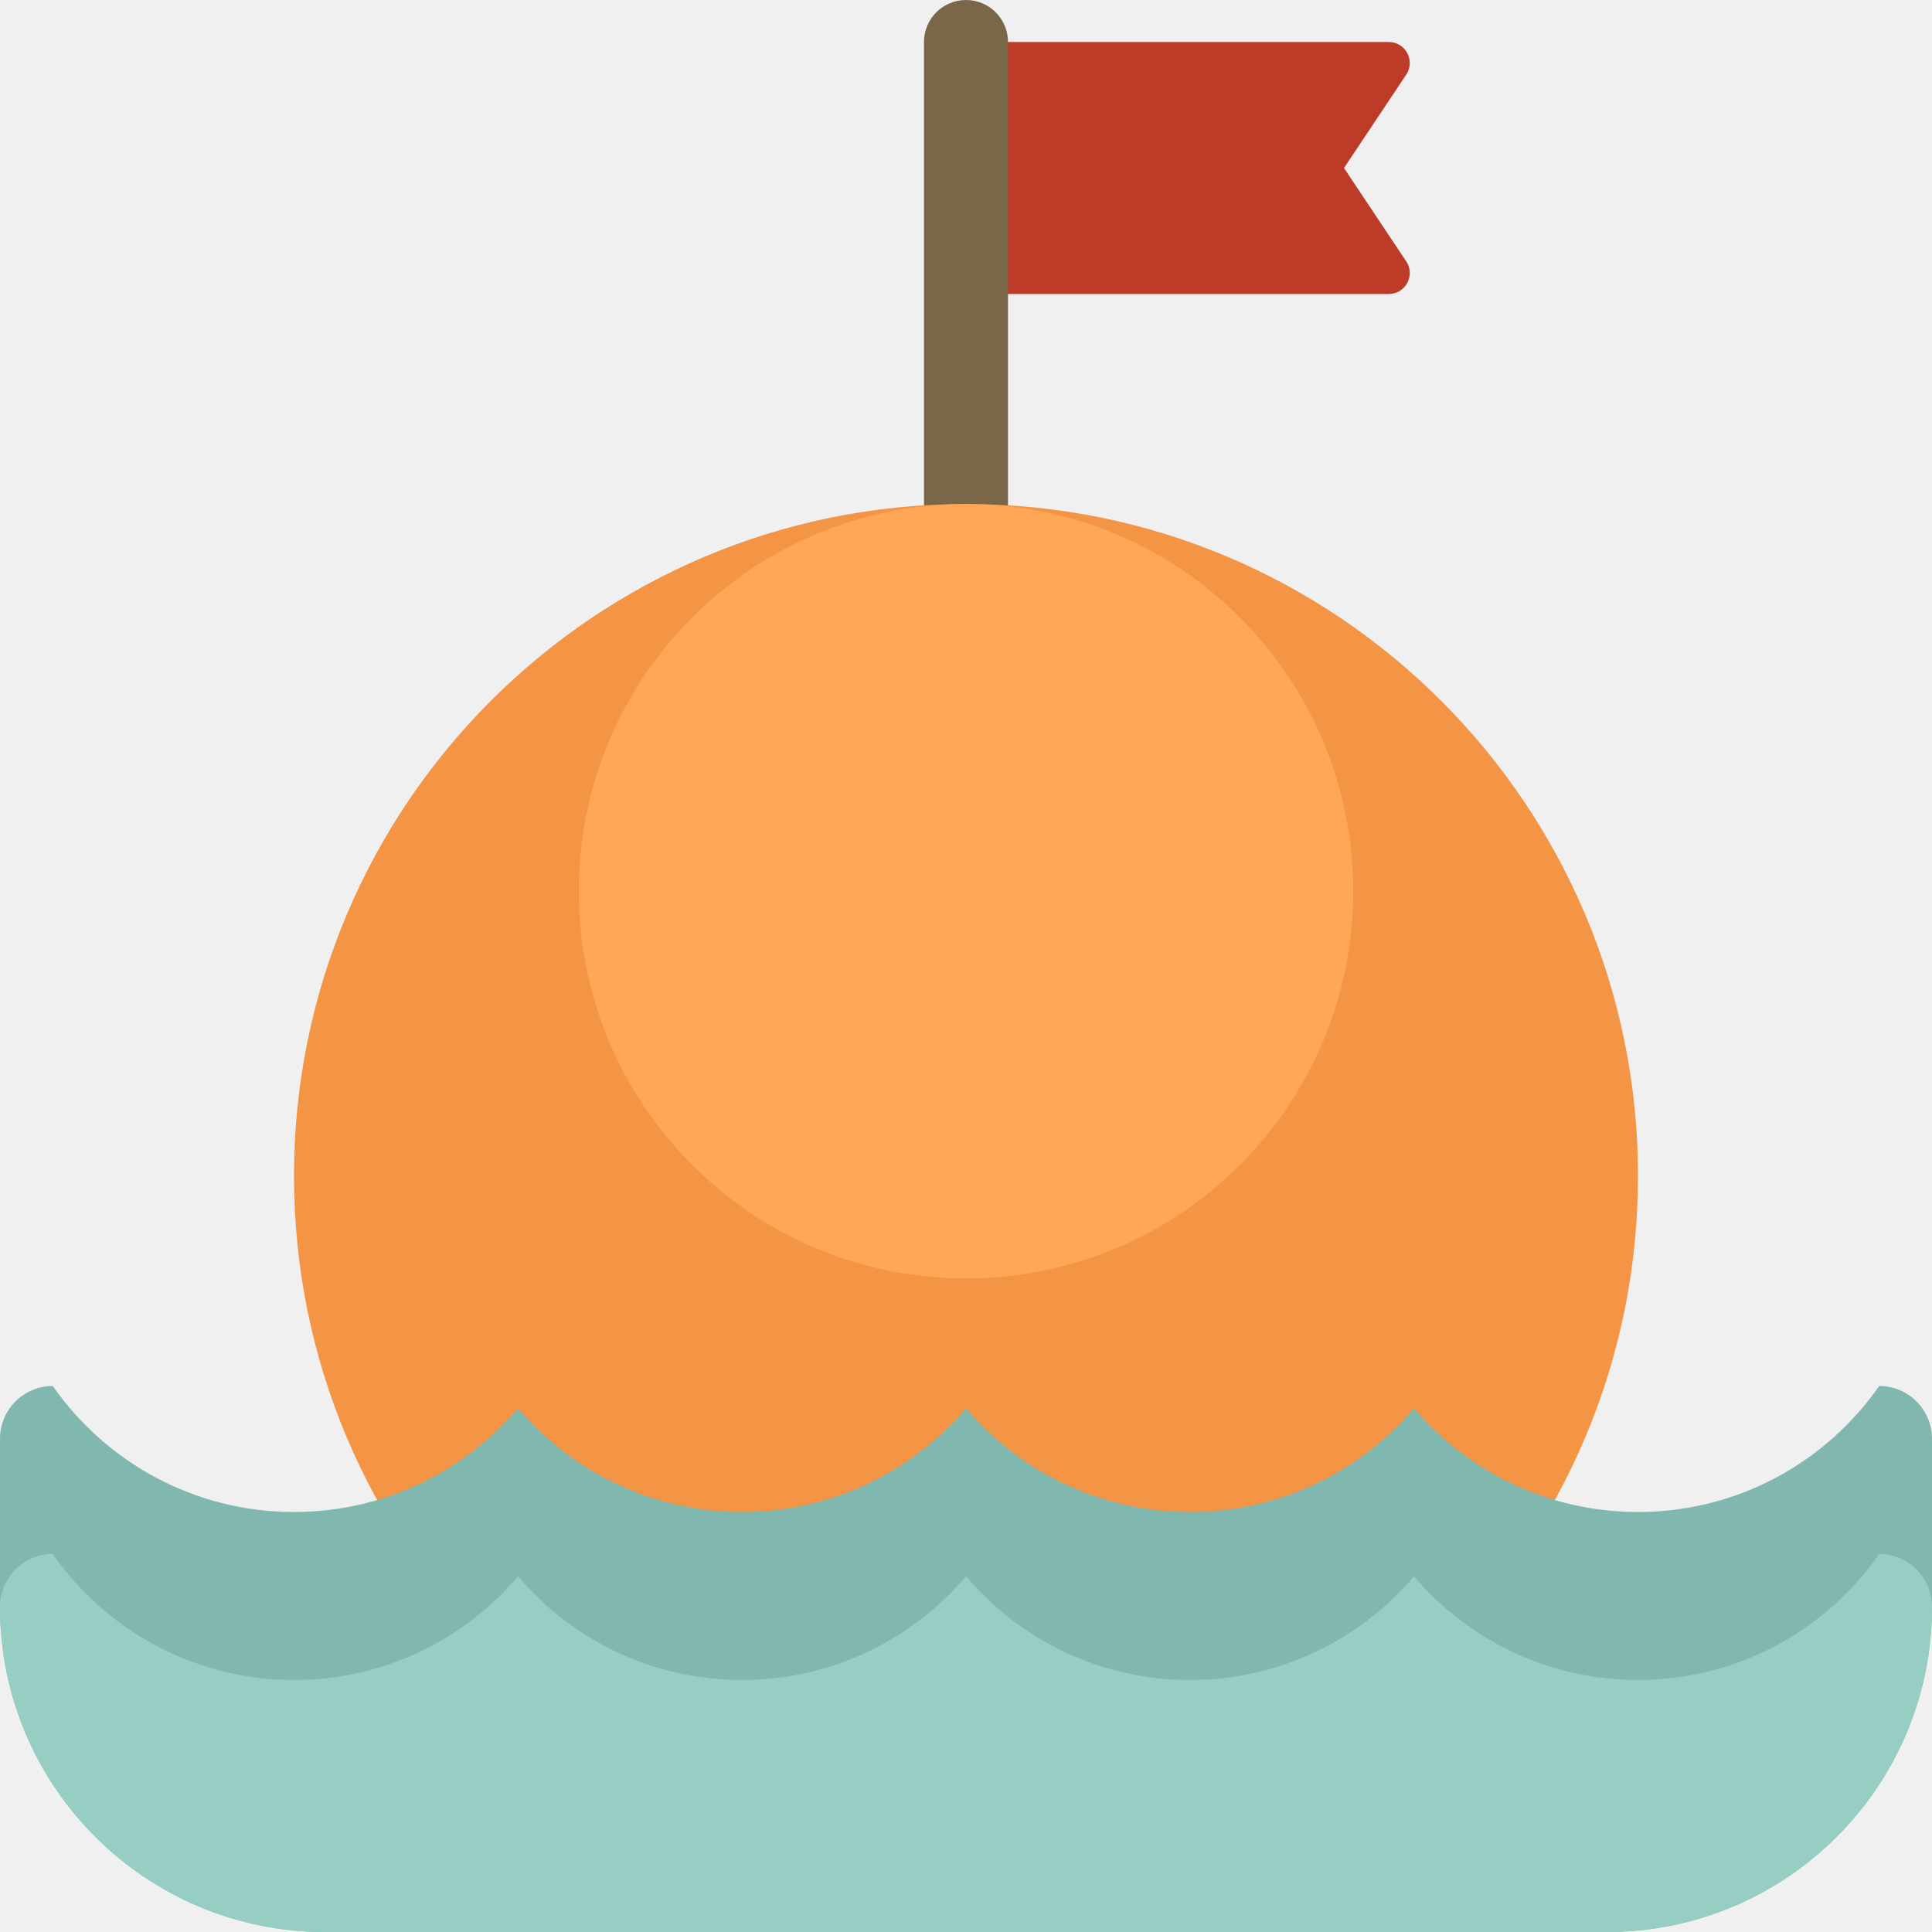
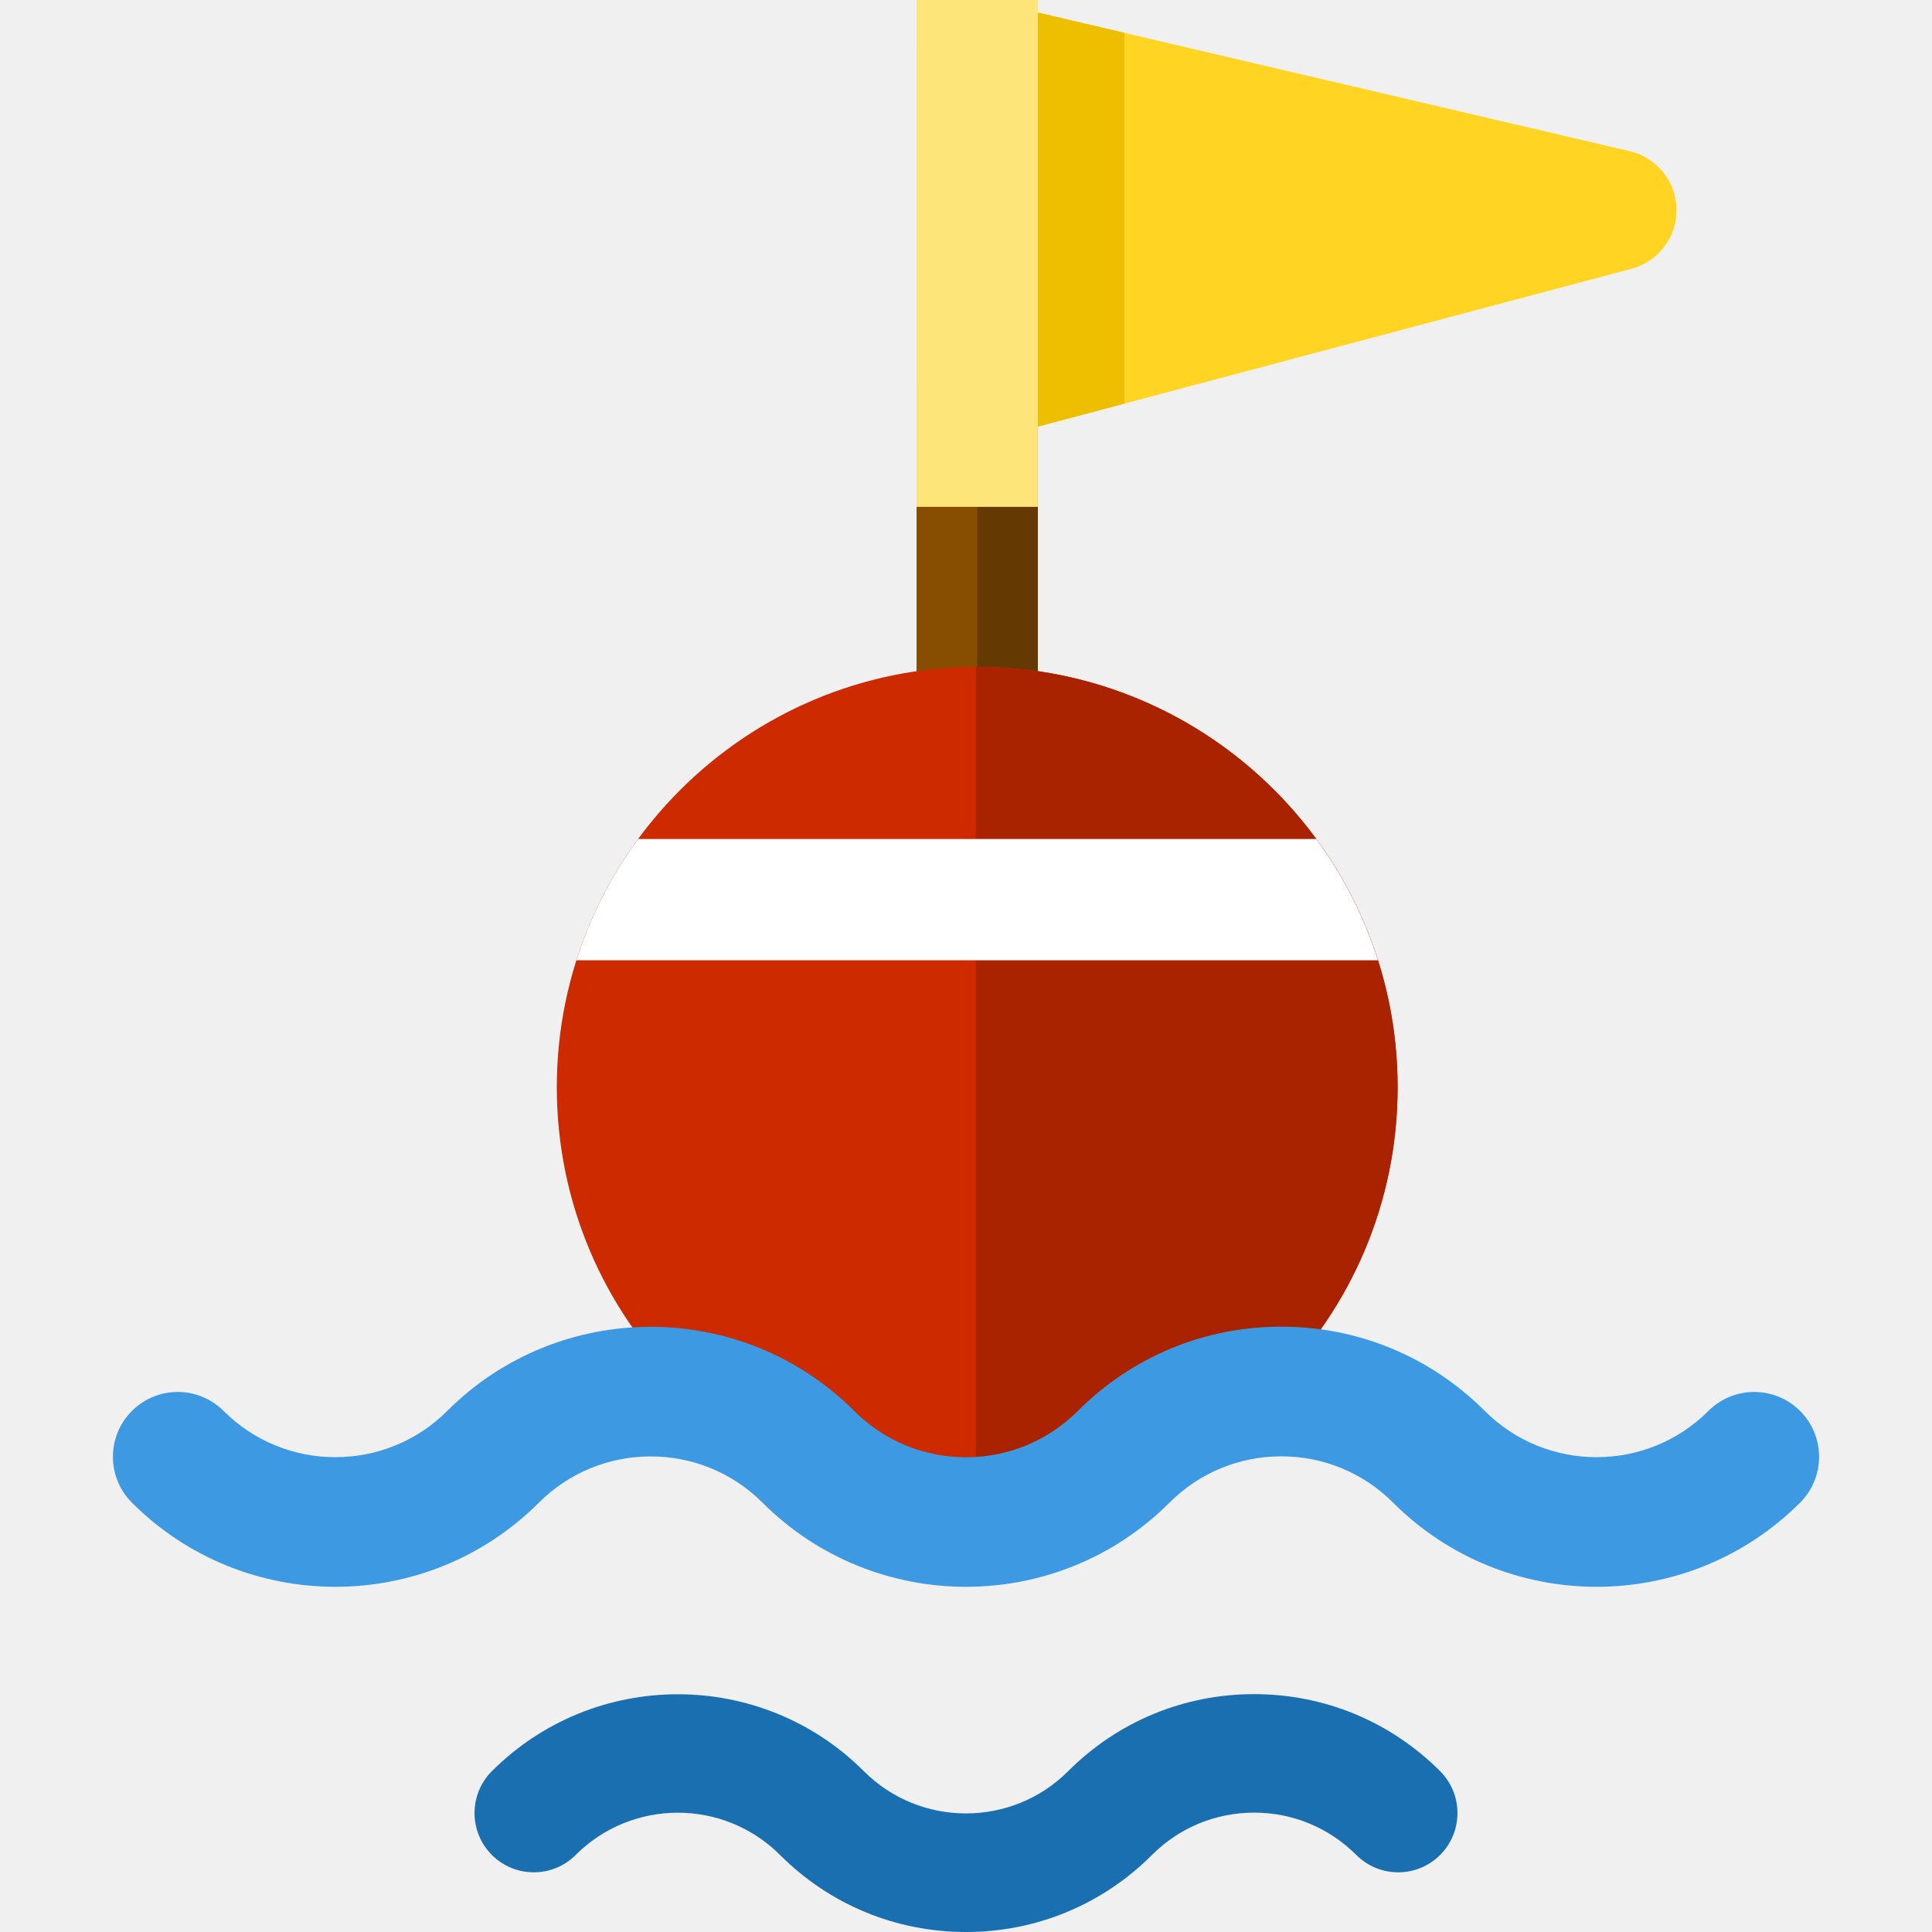
- <svg xmlns="http://www.w3.org/2000/svg" version="1.1" id="Layer_1" x="0px" y="0px" viewBox="0 0 460 460" style="enable-background:new 0 0 460 460;" xml:space="preserve">
-   <g id="XMLID_1826_">
-     <path id="XMLID_1540_" style="fill:#BC3C28;" d="M330.657,70H230V10h100.657c3.993,0,6.375,4.451,4.16,7.774L320,40l14.818,22.226   C337.033,65.549,334.651,70,330.657,70z" />
-     <path id="XMLID_1539_" style="fill:#7A6649;" d="M240,140h-20V10c0-5.523,4.477-10,10-10l0,0c5.523,0,10,4.477,10,10V140z" />
-     <path id="XMLID_1537_" style="fill:#F49445;" d="M390,280c0,88.366-71.634,160-160,160S70,368.366,70,280s71.634-160,160-160   S390,191.634,390,280z" />
-     <path id="XMLID_1536_" style="fill:#FFA757;" d="M322.192,212.192c0,50.916-41.276,92.192-92.192,92.192   s-92.192-41.276-92.192-92.192S179.084,120,230,120S322.192,161.276,322.192,212.192z" />
-     <path id="XMLID_1535_" style="fill:#80B7AE;" d="M460,342.568L460,342.568c0,0,0,37.968,0,40l0,0   C460,425.333,425.333,460,382.568,460H77.432C34.667,460,0,425.333,0,382.568l0,0c0-2.032,0-40,0-40l0,0   C0,335.627,5.627,330,12.568,330c12.65,18.129,33.649,30,57.432,30c21.372,0,40.494-9.589,53.333-24.686   C136.173,350.411,155.295,360,176.667,360s40.494-9.589,53.333-24.686C242.84,350.411,261.962,360,283.333,360   c21.372,0,40.494-9.589,53.333-24.686C349.506,350.411,368.628,360,390,360c23.783,0,44.782-11.871,57.432-30   C454.373,330,460,335.627,460,342.568z" />
-     <path id="XMLID_1534_" style="fill:#97CEC3;" d="M447.432,370L447.432,370c6.941,0,12.568,5.627,12.568,12.568l0,0   C460,425.333,425.333,460,382.568,460H77.432C34.667,460,0,425.333,0,382.568l0,0C0,375.627,5.627,370,12.568,370l0,0   c12.65,18.129,33.649,30,57.432,30c21.372,0,40.494-9.589,53.333-24.686C136.173,390.411,155.295,400,176.667,400   s40.494-9.589,53.333-24.686C242.84,390.411,261.962,400,283.333,400c21.372,0,40.494-9.589,53.333-24.686   C349.506,390.411,368.628,400,390,400C413.783,400,434.782,388.129,447.432,370z" />
-   </g>
+ <svg xmlns="http://www.w3.org/2000/svg" version="1.1" id="Layer_1" x="0px" y="0px" viewBox="0 0 512 512" style="enable-background:new 0 0 512 512;" xml:space="preserve">
+   <path style="fill:#874D00;" d="M258.972,221.755c-8.874,0-16.07-7.194-16.07-16.07V16.07c0-8.874,7.194-16.07,16.07-16.07  c8.874,0,16.07,7.194,16.07,16.07v189.615C275.042,214.561,267.848,221.755,258.972,221.755z" />
+   <path style="fill:#653902;" d="M258.972,0.002v213.541h-14.01c2.753,4.898,7.991,8.213,14.01,8.213c8.874,0,16.07-7.194,16.07-16.07  V16.07C275.042,7.195,267.848,0.002,258.972,0.002z" />
+   <path style="fill:#FFD422;" d="M431.887,40.062L262.637,0.424c-4.777-1.12-9.803,0.006-13.648,3.054s-6.085,7.685-6.085,12.592  v84.631c0,4.99,2.319,9.697,6.274,12.739c2.84,2.182,6.29,3.33,9.795,3.33c1.379,0,2.766-0.178,4.129-0.54l169.25-44.993  c7.126-1.894,12.049-8.396,11.939-15.769C444.181,48.096,439.066,41.744,431.887,40.062z" />
+   <path style="fill:#CD2A00;" d="M258.972,176.715c-61.433,0-111.412,49.98-111.412,111.412s49.98,111.412,111.412,111.412  s111.412-49.98,111.412-111.412S320.406,176.715,258.972,176.715z" />
+   <path style="fill:#AA2300;" d="M258.972,176.715c-0.12,0-0.241,0.005-0.362,0.005v222.815c0.12,0,0.241,0.005,0.362,0.005  c61.433,0,111.412-49.98,111.412-111.412S320.406,176.715,258.972,176.715z" />
+   <path style="fill:#FFFFFF;" d="M152.755,254.488H365.19c-3.7-11.656-9.27-22.486-16.355-32.138H169.11  C162.025,232.003,156.455,242.832,152.755,254.488z" />
+   <path style="fill:#1A6FB0;" d="M255.999,512c-18.617,0-36.12-7.25-49.284-20.415c-14.931-14.93-39.223-14.93-54.154,0  c-6.133,6.132-16.076,6.132-22.207,0c-6.133-6.132-6.133-16.075,0-22.208c27.175-27.174,71.393-27.174,98.568,0  c14.932,14.931,39.225,14.93,54.154,0c13.164-13.164,30.667-20.415,49.284-20.415c18.618,0,36.121,7.25,49.284,20.415  c6.133,6.132,6.133,16.075,0,22.208c-6.132,6.131-16.075,6.132-22.207,0c-7.232-7.232-16.848-11.215-27.077-11.215  c-10.227,0-19.844,3.983-27.077,11.216C292.119,504.75,274.617,512,255.999,512z" />
+   <path style="fill:#3D9AE2;" d="M255.999,420.519c-19.53,0-39.06-7.434-53.928-22.302c-16.338-16.338-42.92-16.338-59.257,0  c-29.736,29.736-78.12,29.736-107.856,0c-6.711-6.711-6.711-17.59,0-24.3c6.711-6.711,17.591-6.711,24.3,0  c16.338,16.338,42.92,16.336,59.257,0c29.737-29.736,78.122-29.736,107.858,0c7.914,7.913,18.436,12.272,29.628,12.272  c11.192,0,21.715-4.359,29.628-12.272c14.405-14.405,33.556-22.338,53.928-22.338s39.523,7.933,53.929,22.338  c16.338,16.338,42.92,16.336,59.257,0c6.711-6.709,17.59-6.709,24.3,0c6.709,6.711,6.709,17.59,0,24.3  c-29.736,29.736-78.121,29.736-107.858,0c-7.914-7.914-18.436-12.273-29.628-12.273s-21.715,4.359-29.628,12.272  C295.06,413.085,275.53,420.519,255.999,420.519z" />
+   <rect x="242.898" y="0" style="fill:#FEE579;" width="32.132" height="134.325" />
+   <polygon style="fill:#EEBF00;" points="297.943,106.968 275.042,113.056 275.042,3.33 297.943,8.693 " />
  <g>
</g>
  <g>
</g>
  <g>
</g>
  <g>
</g>
  <g>
</g>
  <g>
</g>
  <g>
</g>
  <g>
</g>
  <g>
</g>
  <g>
</g>
  <g>
</g>
  <g>
</g>
  <g>
</g>
  <g>
</g>
  <g>
</g>
</svg>
